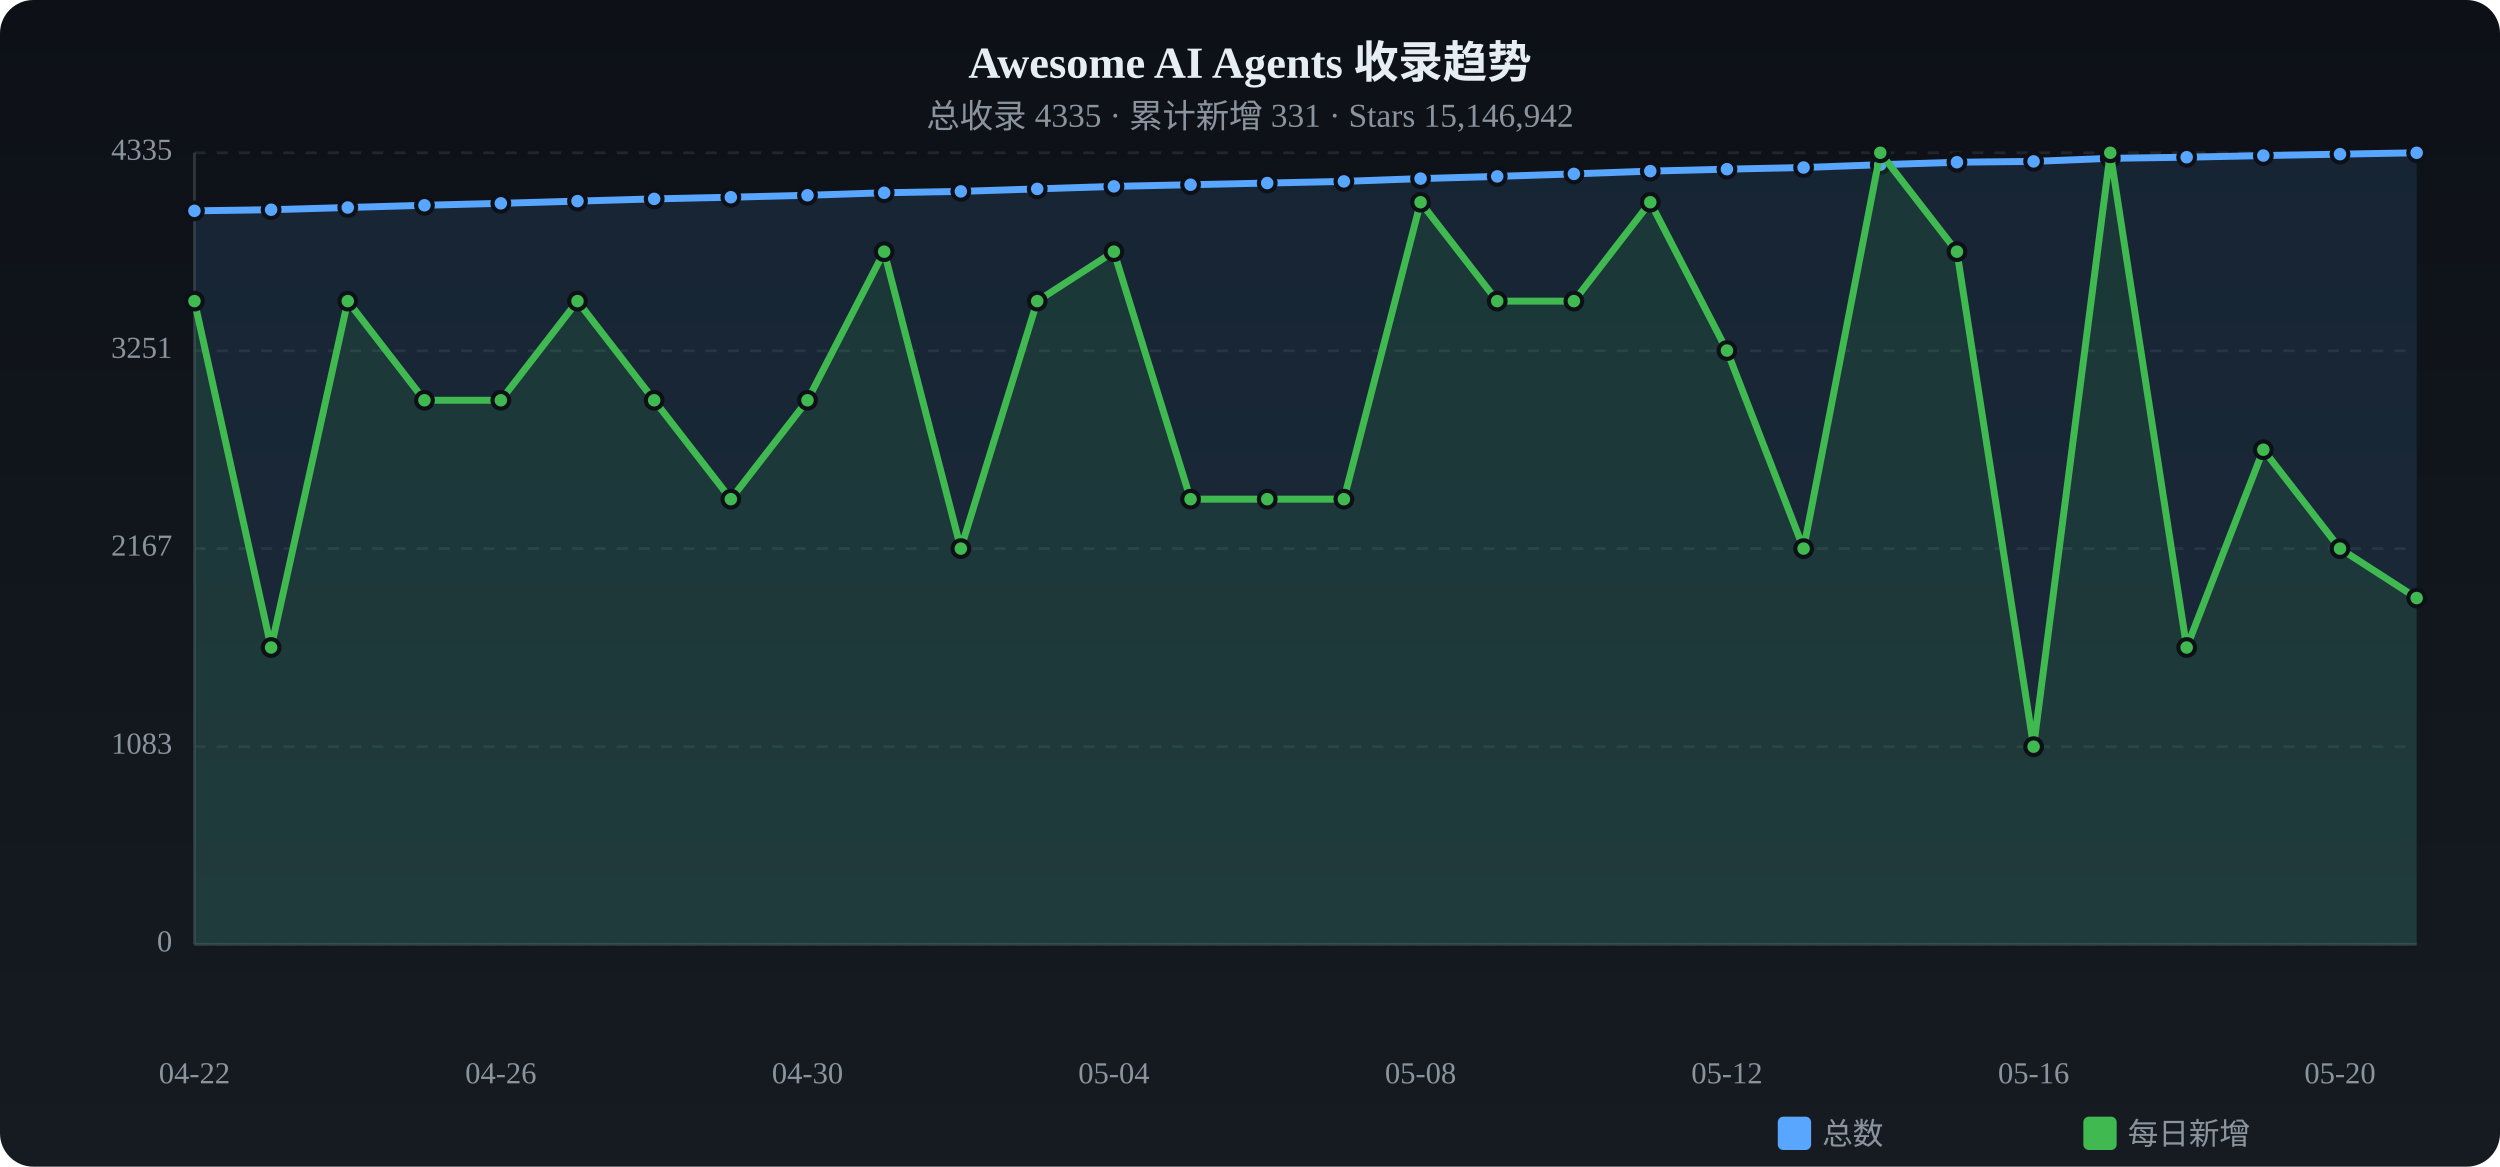
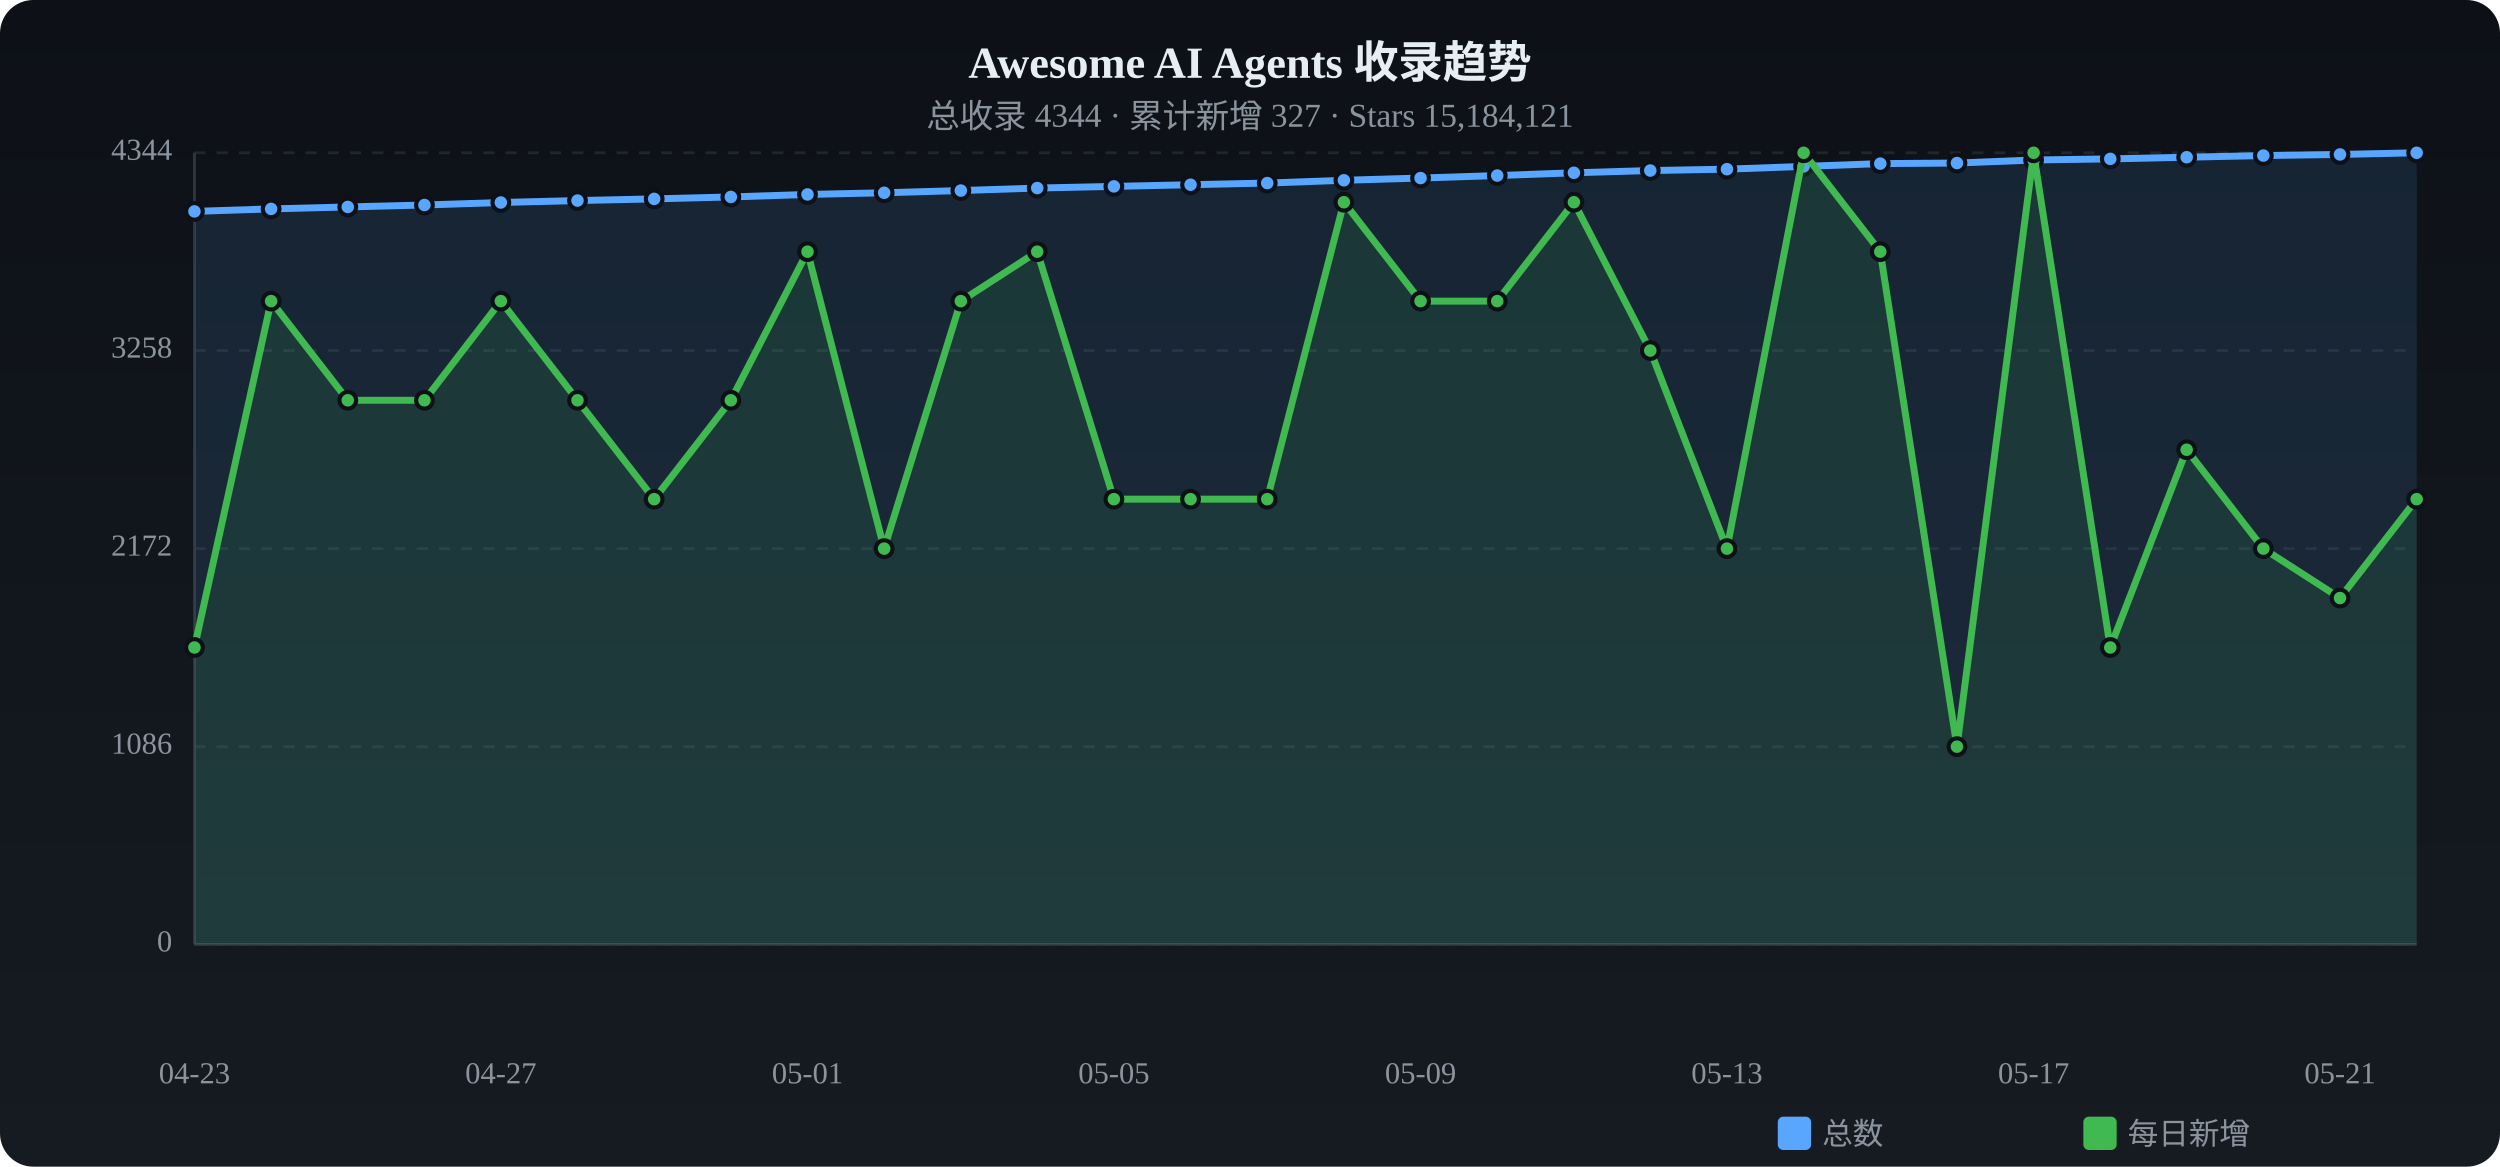
<svg xmlns="http://www.w3.org/2000/svg" viewBox="0 0 900 420" width="900" height="420">
  <defs>
    <linearGradient id="tbg" x1="0%" y1="0%" x2="0%" y2="100%">
      <stop offset="0%" stop-color="#0d1117" />
      <stop offset="100%" stop-color="#161b22" />
    </linearGradient>
  </defs>
  <rect width="900" height="420" rx="12" fill="url(#tbg)" />
  <text x="450.0" y="28" text-anchor="middle" fill="#e6edf3" font-size="16" font-weight="bold">Awesome AI Agents 收录趋势</text>
-   <text x="450.0" y="46" text-anchor="middle" fill="#8b949e" font-size="12">总收录 4335 · 累计新增 331 · Stars 15,146,942</text>
+   <text x="450.0" y="46" text-anchor="middle" fill="#8b949e" font-size="12">总收录 4344 · 累计新增 327 · Stars 15,184,121</text>
  <text x="62" y="340.0" text-anchor="end" fill="#8b949e" font-size="11" dominant-baseline="middle">0</text>
  <line x1="70" y1="340.0" x2="870" y2="340.0" stroke="#21262d" stroke-dasharray="4 4" />
-   <text x="62" y="268.8" text-anchor="end" fill="#8b949e" font-size="11" dominant-baseline="middle">1083</text>
+   <text x="62" y="268.8" text-anchor="end" fill="#8b949e" font-size="11" dominant-baseline="middle">1086</text>
  <line x1="70" y1="268.8" x2="870" y2="268.8" stroke="#21262d" stroke-dasharray="4 4" />
-   <text x="62" y="197.5" text-anchor="end" fill="#8b949e" font-size="11" dominant-baseline="middle">2167</text>
+   <text x="62" y="197.5" text-anchor="end" fill="#8b949e" font-size="11" dominant-baseline="middle">2172</text>
  <line x1="70" y1="197.5" x2="870" y2="197.5" stroke="#21262d" stroke-dasharray="4 4" />
-   <text x="62" y="126.3" text-anchor="end" fill="#8b949e" font-size="11" dominant-baseline="middle">3251</text>
-   <line x1="70" y1="126.3" x2="870" y2="126.3" stroke="#21262d" stroke-dasharray="4 4" />
-   <text x="62" y="55.0" text-anchor="end" fill="#8b949e" font-size="11" dominant-baseline="middle">4335</text>
+   <text x="62" y="126.2" text-anchor="end" fill="#8b949e" font-size="11" dominant-baseline="middle">3258</text>
+   <line x1="70" y1="126.2" x2="870" y2="126.2" stroke="#21262d" stroke-dasharray="4 4" />
+   <text x="62" y="55.0" text-anchor="end" fill="#8b949e" font-size="11" dominant-baseline="middle">4344</text>
  <line x1="70" y1="55.0" x2="870" y2="55.0" stroke="#21262d" stroke-dasharray="4 4" />
  <line x1="70" y1="55" x2="70" y2="340" stroke="#30363d" />
  <line x1="70" y1="340" x2="870" y2="340" stroke="#30363d" />
-   <path d="M70.0,75.9 L97.6,75.5 L125.2,74.7 L152.8,73.9 L180.3,73.2 L207.9,72.4 L235.5,71.6 L263.1,71.0 L290.7,70.3 L318.3,69.4 L345.9,68.9 L373.4,68.0 L401.0,67.1 L428.6,66.5 L456.2,65.9 L483.8,65.3 L511.4,64.3 L539.0,63.5 L566.6,62.6 L594.1,61.6 L621.7,60.9 L649.3,60.3 L676.9,59.3 L704.5,58.4 L732.1,58.1 L759.7,57.0 L787.2,56.6 L814.8,56.0 L842.4,55.5 L870.0,55.0 L870.0,340 L70.0,340 Z" fill="#58a6ff" opacity="0.12" />
-   <polyline points="70.0,75.9 97.6,75.5 125.2,74.7 152.8,73.9 180.3,73.2 207.9,72.4 235.5,71.6 263.1,71.0 290.7,70.3 318.3,69.4 345.9,68.9 373.4,68.0 401.0,67.1 428.6,66.5 456.2,65.9 483.8,65.3 511.4,64.3 539.0,63.5 566.6,62.6 594.1,61.6 621.7,60.9 649.3,60.3 676.9,59.3 704.5,58.4 732.1,58.1 759.7,57.0 787.2,56.6 814.8,56.0 842.4,55.5 870.0,55.0" fill="none" stroke="#58a6ff" stroke-width="2.5" stroke-linecap="round" stroke-linejoin="round" />
-   <circle cx="70.0" cy="75.9" r="3" fill="#58a6ff" stroke="#0d1117" stroke-width="1.5" />
-   <circle cx="97.6" cy="75.5" r="3" fill="#58a6ff" stroke="#0d1117" stroke-width="1.5" />
-   <circle cx="125.2" cy="74.7" r="3" fill="#58a6ff" stroke="#0d1117" stroke-width="1.5" />
-   <circle cx="152.8" cy="73.9" r="3" fill="#58a6ff" stroke="#0d1117" stroke-width="1.5" />
-   <circle cx="180.3" cy="73.2" r="3" fill="#58a6ff" stroke="#0d1117" stroke-width="1.5" />
-   <circle cx="207.9" cy="72.4" r="3" fill="#58a6ff" stroke="#0d1117" stroke-width="1.5" />
+   <path d="M70.0,76.1 L97.6,75.2 L125.2,74.5 L152.8,73.8 L180.3,72.9 L207.9,72.2 L235.5,71.6 L263.1,70.9 L290.7,70.0 L318.3,69.4 L345.9,68.6 L373.4,67.7 L401.0,67.1 L428.6,66.5 L456.2,65.9 L483.8,64.9 L511.4,64.1 L539.0,63.2 L566.6,62.2 L594.1,61.4 L621.7,60.9 L649.3,59.9 L676.9,58.9 L704.5,58.7 L732.1,57.6 L759.7,57.2 L787.2,56.6 L814.8,56.0 L842.4,55.6 L870.0,55.0 L870.0,340 L70.0,340 Z" fill="#58a6ff" opacity="0.12" />
+   <polyline points="70.0,76.1 97.6,75.2 125.2,74.5 152.8,73.8 180.3,72.9 207.9,72.2 235.5,71.6 263.1,70.9 290.7,70.0 318.3,69.4 345.9,68.6 373.4,67.7 401.0,67.1 428.6,66.5 456.2,65.9 483.8,64.9 511.4,64.1 539.0,63.2 566.6,62.2 594.1,61.4 621.7,60.9 649.3,59.9 676.9,58.9 704.5,58.7 732.1,57.6 759.7,57.2 787.2,56.6 814.8,56.0 842.4,55.6 870.0,55.0" fill="none" stroke="#58a6ff" stroke-width="2.5" stroke-linecap="round" stroke-linejoin="round" />
+   <circle cx="70.0" cy="76.1" r="3" fill="#58a6ff" stroke="#0d1117" stroke-width="1.5" />
+   <circle cx="97.6" cy="75.2" r="3" fill="#58a6ff" stroke="#0d1117" stroke-width="1.5" />
+   <circle cx="125.2" cy="74.5" r="3" fill="#58a6ff" stroke="#0d1117" stroke-width="1.5" />
+   <circle cx="152.8" cy="73.8" r="3" fill="#58a6ff" stroke="#0d1117" stroke-width="1.5" />
+   <circle cx="180.3" cy="72.9" r="3" fill="#58a6ff" stroke="#0d1117" stroke-width="1.5" />
+   <circle cx="207.9" cy="72.2" r="3" fill="#58a6ff" stroke="#0d1117" stroke-width="1.5" />
  <circle cx="235.5" cy="71.6" r="3" fill="#58a6ff" stroke="#0d1117" stroke-width="1.5" />
-   <circle cx="263.1" cy="71.0" r="3" fill="#58a6ff" stroke="#0d1117" stroke-width="1.5" />
-   <circle cx="290.7" cy="70.3" r="3" fill="#58a6ff" stroke="#0d1117" stroke-width="1.5" />
+   <circle cx="263.1" cy="70.9" r="3" fill="#58a6ff" stroke="#0d1117" stroke-width="1.5" />
+   <circle cx="290.7" cy="70.0" r="3" fill="#58a6ff" stroke="#0d1117" stroke-width="1.5" />
  <circle cx="318.3" cy="69.4" r="3" fill="#58a6ff" stroke="#0d1117" stroke-width="1.5" />
-   <circle cx="345.9" cy="68.9" r="3" fill="#58a6ff" stroke="#0d1117" stroke-width="1.5" />
-   <circle cx="373.4" cy="68.0" r="3" fill="#58a6ff" stroke="#0d1117" stroke-width="1.5" />
+   <circle cx="345.9" cy="68.6" r="3" fill="#58a6ff" stroke="#0d1117" stroke-width="1.5" />
+   <circle cx="373.4" cy="67.7" r="3" fill="#58a6ff" stroke="#0d1117" stroke-width="1.5" />
  <circle cx="401.0" cy="67.1" r="3" fill="#58a6ff" stroke="#0d1117" stroke-width="1.5" />
  <circle cx="428.6" cy="66.5" r="3" fill="#58a6ff" stroke="#0d1117" stroke-width="1.5" />
  <circle cx="456.2" cy="65.9" r="3" fill="#58a6ff" stroke="#0d1117" stroke-width="1.5" />
-   <circle cx="483.8" cy="65.3" r="3" fill="#58a6ff" stroke="#0d1117" stroke-width="1.5" />
-   <circle cx="511.4" cy="64.3" r="3" fill="#58a6ff" stroke="#0d1117" stroke-width="1.5" />
-   <circle cx="539.0" cy="63.5" r="3" fill="#58a6ff" stroke="#0d1117" stroke-width="1.5" />
-   <circle cx="566.6" cy="62.6" r="3" fill="#58a6ff" stroke="#0d1117" stroke-width="1.5" />
-   <circle cx="594.1" cy="61.6" r="3" fill="#58a6ff" stroke="#0d1117" stroke-width="1.5" />
+   <circle cx="483.8" cy="64.9" r="3" fill="#58a6ff" stroke="#0d1117" stroke-width="1.5" />
+   <circle cx="511.4" cy="64.1" r="3" fill="#58a6ff" stroke="#0d1117" stroke-width="1.5" />
+   <circle cx="539.0" cy="63.2" r="3" fill="#58a6ff" stroke="#0d1117" stroke-width="1.5" />
+   <circle cx="566.6" cy="62.2" r="3" fill="#58a6ff" stroke="#0d1117" stroke-width="1.5" />
+   <circle cx="594.1" cy="61.4" r="3" fill="#58a6ff" stroke="#0d1117" stroke-width="1.5" />
  <circle cx="621.7" cy="60.9" r="3" fill="#58a6ff" stroke="#0d1117" stroke-width="1.5" />
-   <circle cx="649.3" cy="60.3" r="3" fill="#58a6ff" stroke="#0d1117" stroke-width="1.5" />
-   <circle cx="676.9" cy="59.3" r="3" fill="#58a6ff" stroke="#0d1117" stroke-width="1.5" />
-   <circle cx="704.5" cy="58.4" r="3" fill="#58a6ff" stroke="#0d1117" stroke-width="1.5" />
-   <circle cx="732.1" cy="58.1" r="3" fill="#58a6ff" stroke="#0d1117" stroke-width="1.5" />
-   <circle cx="759.7" cy="57.0" r="3" fill="#58a6ff" stroke="#0d1117" stroke-width="1.5" />
+   <circle cx="649.3" cy="59.9" r="3" fill="#58a6ff" stroke="#0d1117" stroke-width="1.5" />
+   <circle cx="676.9" cy="58.9" r="3" fill="#58a6ff" stroke="#0d1117" stroke-width="1.5" />
+   <circle cx="704.5" cy="58.7" r="3" fill="#58a6ff" stroke="#0d1117" stroke-width="1.5" />
+   <circle cx="732.1" cy="57.6" r="3" fill="#58a6ff" stroke="#0d1117" stroke-width="1.5" />
+   <circle cx="759.7" cy="57.2" r="3" fill="#58a6ff" stroke="#0d1117" stroke-width="1.5" />
  <circle cx="787.2" cy="56.6" r="3" fill="#58a6ff" stroke="#0d1117" stroke-width="1.5" />
  <circle cx="814.8" cy="56.0" r="3" fill="#58a6ff" stroke="#0d1117" stroke-width="1.5" />
-   <circle cx="842.4" cy="55.5" r="3" fill="#58a6ff" stroke="#0d1117" stroke-width="1.5" />
+   <circle cx="842.4" cy="55.6" r="3" fill="#58a6ff" stroke="#0d1117" stroke-width="1.5" />
  <circle cx="870.0" cy="55.0" r="3" fill="#58a6ff" stroke="#0d1117" stroke-width="1.5" />
-   <path d="M70.0,108.4 L97.6,233.1 L125.2,108.4 L152.8,144.1 L180.3,144.1 L207.9,108.4 L235.5,144.1 L263.1,179.7 L290.7,144.1 L318.3,90.6 L345.9,197.5 L373.4,108.4 L401.0,90.6 L428.6,179.7 L456.2,179.7 L483.8,179.7 L511.4,72.8 L539.0,108.4 L566.6,108.4 L594.1,72.8 L621.7,126.2 L649.3,197.5 L676.9,55.0 L704.5,90.6 L732.1,268.8 L759.7,55.0 L787.2,233.1 L814.8,161.9 L842.4,197.5 L870.0,215.3 L870.0,340 L70.0,340 Z" fill="#3fb950" opacity="0.12" />
-   <polyline points="70.0,108.4 97.6,233.1 125.2,108.4 152.8,144.1 180.3,144.1 207.9,108.4 235.5,144.1 263.1,179.7 290.7,144.1 318.3,90.6 345.9,197.5 373.4,108.4 401.0,90.6 428.6,179.7 456.2,179.7 483.8,179.7 511.4,72.8 539.0,108.4 566.6,108.4 594.1,72.8 621.7,126.2 649.3,197.5 676.9,55.0 704.5,90.6 732.1,268.8 759.7,55.0 787.2,233.1 814.8,161.9 842.4,197.5 870.0,215.3" fill="none" stroke="#3fb950" stroke-width="2.5" stroke-linecap="round" stroke-linejoin="round" />
-   <circle cx="70.0" cy="108.4" r="3" fill="#3fb950" stroke="#0d1117" stroke-width="1.5" />
-   <circle cx="97.6" cy="233.1" r="3" fill="#3fb950" stroke="#0d1117" stroke-width="1.5" />
-   <circle cx="125.2" cy="108.4" r="3" fill="#3fb950" stroke="#0d1117" stroke-width="1.5" />
+   <path d="M70.0,233.1 L97.6,108.4 L125.2,144.1 L152.8,144.1 L180.3,108.4 L207.9,144.1 L235.5,179.7 L263.1,144.1 L290.7,90.6 L318.3,197.5 L345.9,108.4 L373.4,90.6 L401.0,179.7 L428.6,179.7 L456.2,179.7 L483.8,72.8 L511.4,108.4 L539.0,108.4 L566.6,72.8 L594.1,126.2 L621.7,197.5 L649.3,55.0 L676.9,90.6 L704.5,268.8 L732.1,55.0 L759.7,233.1 L787.2,161.9 L814.8,197.5 L842.4,215.3 L870.0,179.7 L870.0,340 L70.0,340 Z" fill="#3fb950" opacity="0.12" />
+   <polyline points="70.0,233.1 97.6,108.4 125.2,144.1 152.8,144.1 180.3,108.4 207.9,144.1 235.5,179.7 263.1,144.1 290.7,90.6 318.3,197.5 345.9,108.4 373.4,90.6 401.0,179.7 428.6,179.7 456.2,179.7 483.8,72.8 511.4,108.4 539.0,108.4 566.6,72.8 594.1,126.2 621.7,197.5 649.3,55.0 676.9,90.6 704.5,268.8 732.1,55.0 759.7,233.1 787.2,161.9 814.8,197.5 842.4,215.3 870.0,179.7" fill="none" stroke="#3fb950" stroke-width="2.5" stroke-linecap="round" stroke-linejoin="round" />
+   <circle cx="70.0" cy="233.1" r="3" fill="#3fb950" stroke="#0d1117" stroke-width="1.5" />
+   <circle cx="97.6" cy="108.4" r="3" fill="#3fb950" stroke="#0d1117" stroke-width="1.5" />
+   <circle cx="125.2" cy="144.1" r="3" fill="#3fb950" stroke="#0d1117" stroke-width="1.5" />
  <circle cx="152.8" cy="144.1" r="3" fill="#3fb950" stroke="#0d1117" stroke-width="1.5" />
-   <circle cx="180.3" cy="144.1" r="3" fill="#3fb950" stroke="#0d1117" stroke-width="1.5" />
-   <circle cx="207.9" cy="108.4" r="3" fill="#3fb950" stroke="#0d1117" stroke-width="1.5" />
-   <circle cx="235.5" cy="144.1" r="3" fill="#3fb950" stroke="#0d1117" stroke-width="1.5" />
-   <circle cx="263.1" cy="179.7" r="3" fill="#3fb950" stroke="#0d1117" stroke-width="1.5" />
-   <circle cx="290.7" cy="144.1" r="3" fill="#3fb950" stroke="#0d1117" stroke-width="1.5" />
-   <circle cx="318.3" cy="90.6" r="3" fill="#3fb950" stroke="#0d1117" stroke-width="1.5" />
-   <circle cx="345.9" cy="197.5" r="3" fill="#3fb950" stroke="#0d1117" stroke-width="1.5" />
-   <circle cx="373.4" cy="108.4" r="3" fill="#3fb950" stroke="#0d1117" stroke-width="1.5" />
-   <circle cx="401.0" cy="90.6" r="3" fill="#3fb950" stroke="#0d1117" stroke-width="1.5" />
+   <circle cx="180.3" cy="108.4" r="3" fill="#3fb950" stroke="#0d1117" stroke-width="1.5" />
+   <circle cx="207.9" cy="144.1" r="3" fill="#3fb950" stroke="#0d1117" stroke-width="1.5" />
+   <circle cx="235.5" cy="179.7" r="3" fill="#3fb950" stroke="#0d1117" stroke-width="1.5" />
+   <circle cx="263.1" cy="144.1" r="3" fill="#3fb950" stroke="#0d1117" stroke-width="1.5" />
+   <circle cx="290.7" cy="90.6" r="3" fill="#3fb950" stroke="#0d1117" stroke-width="1.5" />
+   <circle cx="318.3" cy="197.5" r="3" fill="#3fb950" stroke="#0d1117" stroke-width="1.5" />
+   <circle cx="345.9" cy="108.4" r="3" fill="#3fb950" stroke="#0d1117" stroke-width="1.5" />
+   <circle cx="373.4" cy="90.6" r="3" fill="#3fb950" stroke="#0d1117" stroke-width="1.5" />
+   <circle cx="401.0" cy="179.7" r="3" fill="#3fb950" stroke="#0d1117" stroke-width="1.5" />
  <circle cx="428.6" cy="179.7" r="3" fill="#3fb950" stroke="#0d1117" stroke-width="1.5" />
  <circle cx="456.2" cy="179.7" r="3" fill="#3fb950" stroke="#0d1117" stroke-width="1.5" />
-   <circle cx="483.8" cy="179.7" r="3" fill="#3fb950" stroke="#0d1117" stroke-width="1.5" />
-   <circle cx="511.4" cy="72.8" r="3" fill="#3fb950" stroke="#0d1117" stroke-width="1.5" />
+   <circle cx="483.8" cy="72.8" r="3" fill="#3fb950" stroke="#0d1117" stroke-width="1.5" />
+   <circle cx="511.4" cy="108.4" r="3" fill="#3fb950" stroke="#0d1117" stroke-width="1.5" />
  <circle cx="539.0" cy="108.4" r="3" fill="#3fb950" stroke="#0d1117" stroke-width="1.5" />
-   <circle cx="566.6" cy="108.4" r="3" fill="#3fb950" stroke="#0d1117" stroke-width="1.5" />
-   <circle cx="594.1" cy="72.8" r="3" fill="#3fb950" stroke="#0d1117" stroke-width="1.5" />
-   <circle cx="621.7" cy="126.2" r="3" fill="#3fb950" stroke="#0d1117" stroke-width="1.5" />
-   <circle cx="649.3" cy="197.5" r="3" fill="#3fb950" stroke="#0d1117" stroke-width="1.5" />
-   <circle cx="676.9" cy="55.0" r="3" fill="#3fb950" stroke="#0d1117" stroke-width="1.5" />
-   <circle cx="704.5" cy="90.6" r="3" fill="#3fb950" stroke="#0d1117" stroke-width="1.5" />
-   <circle cx="732.1" cy="268.8" r="3" fill="#3fb950" stroke="#0d1117" stroke-width="1.5" />
-   <circle cx="759.7" cy="55.0" r="3" fill="#3fb950" stroke="#0d1117" stroke-width="1.5" />
-   <circle cx="787.2" cy="233.1" r="3" fill="#3fb950" stroke="#0d1117" stroke-width="1.5" />
-   <circle cx="814.8" cy="161.9" r="3" fill="#3fb950" stroke="#0d1117" stroke-width="1.5" />
-   <circle cx="842.4" cy="197.5" r="3" fill="#3fb950" stroke="#0d1117" stroke-width="1.5" />
-   <circle cx="870.0" cy="215.3" r="3" fill="#3fb950" stroke="#0d1117" stroke-width="1.5" />
-   <text x="70.0" y="390" text-anchor="middle" fill="#8b949e" font-size="11">04-22</text>
-   <text x="180.3" y="390" text-anchor="middle" fill="#8b949e" font-size="11">04-26</text>
-   <text x="290.7" y="390" text-anchor="middle" fill="#8b949e" font-size="11">04-30</text>
-   <text x="401.0" y="390" text-anchor="middle" fill="#8b949e" font-size="11">05-04</text>
-   <text x="511.4" y="390" text-anchor="middle" fill="#8b949e" font-size="11">05-08</text>
-   <text x="621.7" y="390" text-anchor="middle" fill="#8b949e" font-size="11">05-12</text>
-   <text x="732.1" y="390" text-anchor="middle" fill="#8b949e" font-size="11">05-16</text>
-   <text x="842.4" y="390" text-anchor="middle" fill="#8b949e" font-size="11">05-20</text>
+   <circle cx="566.6" cy="72.8" r="3" fill="#3fb950" stroke="#0d1117" stroke-width="1.5" />
+   <circle cx="594.1" cy="126.2" r="3" fill="#3fb950" stroke="#0d1117" stroke-width="1.5" />
+   <circle cx="621.7" cy="197.5" r="3" fill="#3fb950" stroke="#0d1117" stroke-width="1.5" />
+   <circle cx="649.3" cy="55.0" r="3" fill="#3fb950" stroke="#0d1117" stroke-width="1.5" />
+   <circle cx="676.9" cy="90.6" r="3" fill="#3fb950" stroke="#0d1117" stroke-width="1.5" />
+   <circle cx="704.5" cy="268.8" r="3" fill="#3fb950" stroke="#0d1117" stroke-width="1.5" />
+   <circle cx="732.1" cy="55.0" r="3" fill="#3fb950" stroke="#0d1117" stroke-width="1.5" />
+   <circle cx="759.7" cy="233.1" r="3" fill="#3fb950" stroke="#0d1117" stroke-width="1.5" />
+   <circle cx="787.2" cy="161.9" r="3" fill="#3fb950" stroke="#0d1117" stroke-width="1.5" />
+   <circle cx="814.8" cy="197.5" r="3" fill="#3fb950" stroke="#0d1117" stroke-width="1.5" />
+   <circle cx="842.4" cy="215.3" r="3" fill="#3fb950" stroke="#0d1117" stroke-width="1.5" />
+   <circle cx="870.0" cy="179.7" r="3" fill="#3fb950" stroke="#0d1117" stroke-width="1.5" />
+   <text x="70.0" y="390" text-anchor="middle" fill="#8b949e" font-size="11">04-23</text>
+   <text x="180.3" y="390" text-anchor="middle" fill="#8b949e" font-size="11">04-27</text>
+   <text x="290.7" y="390" text-anchor="middle" fill="#8b949e" font-size="11">05-01</text>
+   <text x="401.0" y="390" text-anchor="middle" fill="#8b949e" font-size="11">05-05</text>
+   <text x="511.4" y="390" text-anchor="middle" fill="#8b949e" font-size="11">05-09</text>
+   <text x="621.7" y="390" text-anchor="middle" fill="#8b949e" font-size="11">05-13</text>
+   <text x="732.1" y="390" text-anchor="middle" fill="#8b949e" font-size="11">05-17</text>
+   <text x="842.4" y="390" text-anchor="middle" fill="#8b949e" font-size="11">05-21</text>
  <rect x="640" y="402" width="12" height="12" rx="2" fill="#58a6ff" />
  <text x="656" y="412" fill="#8b949e" font-size="11">总数</text>
  <rect x="750" y="402" width="12" height="12" rx="2" fill="#3fb950" />
  <text x="766" y="412" fill="#8b949e" font-size="11">每日新增</text>
</svg>
